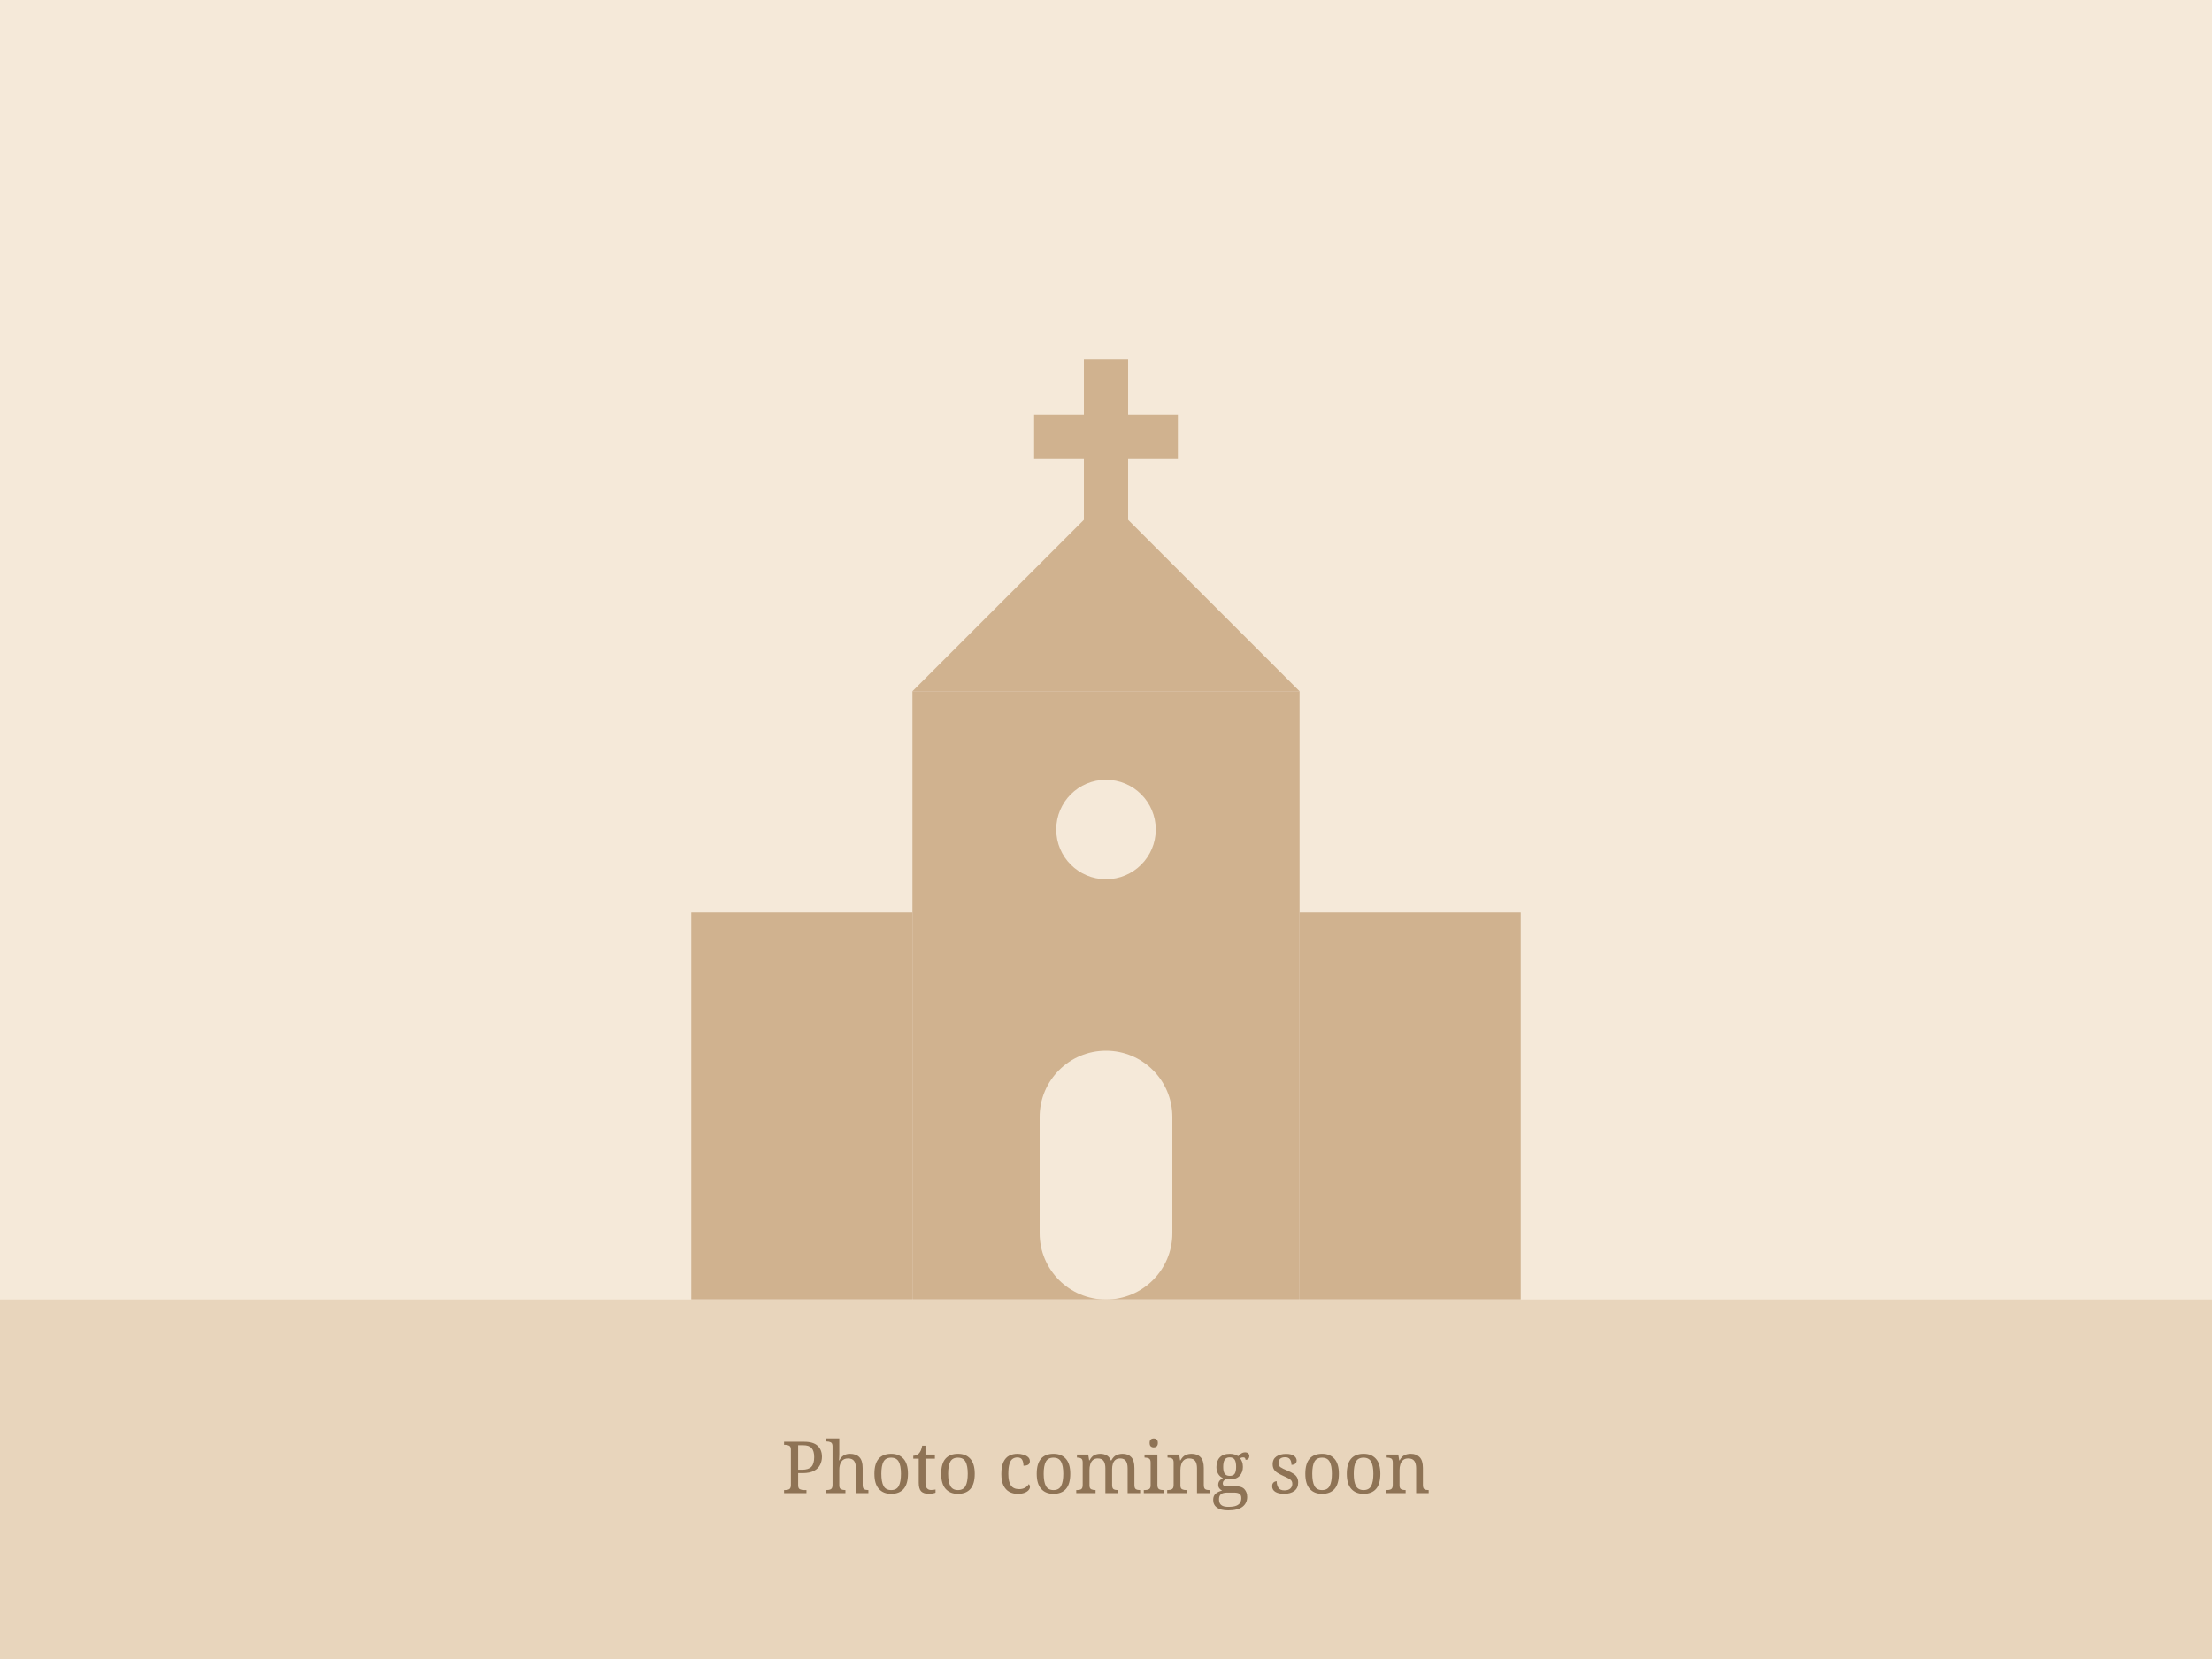
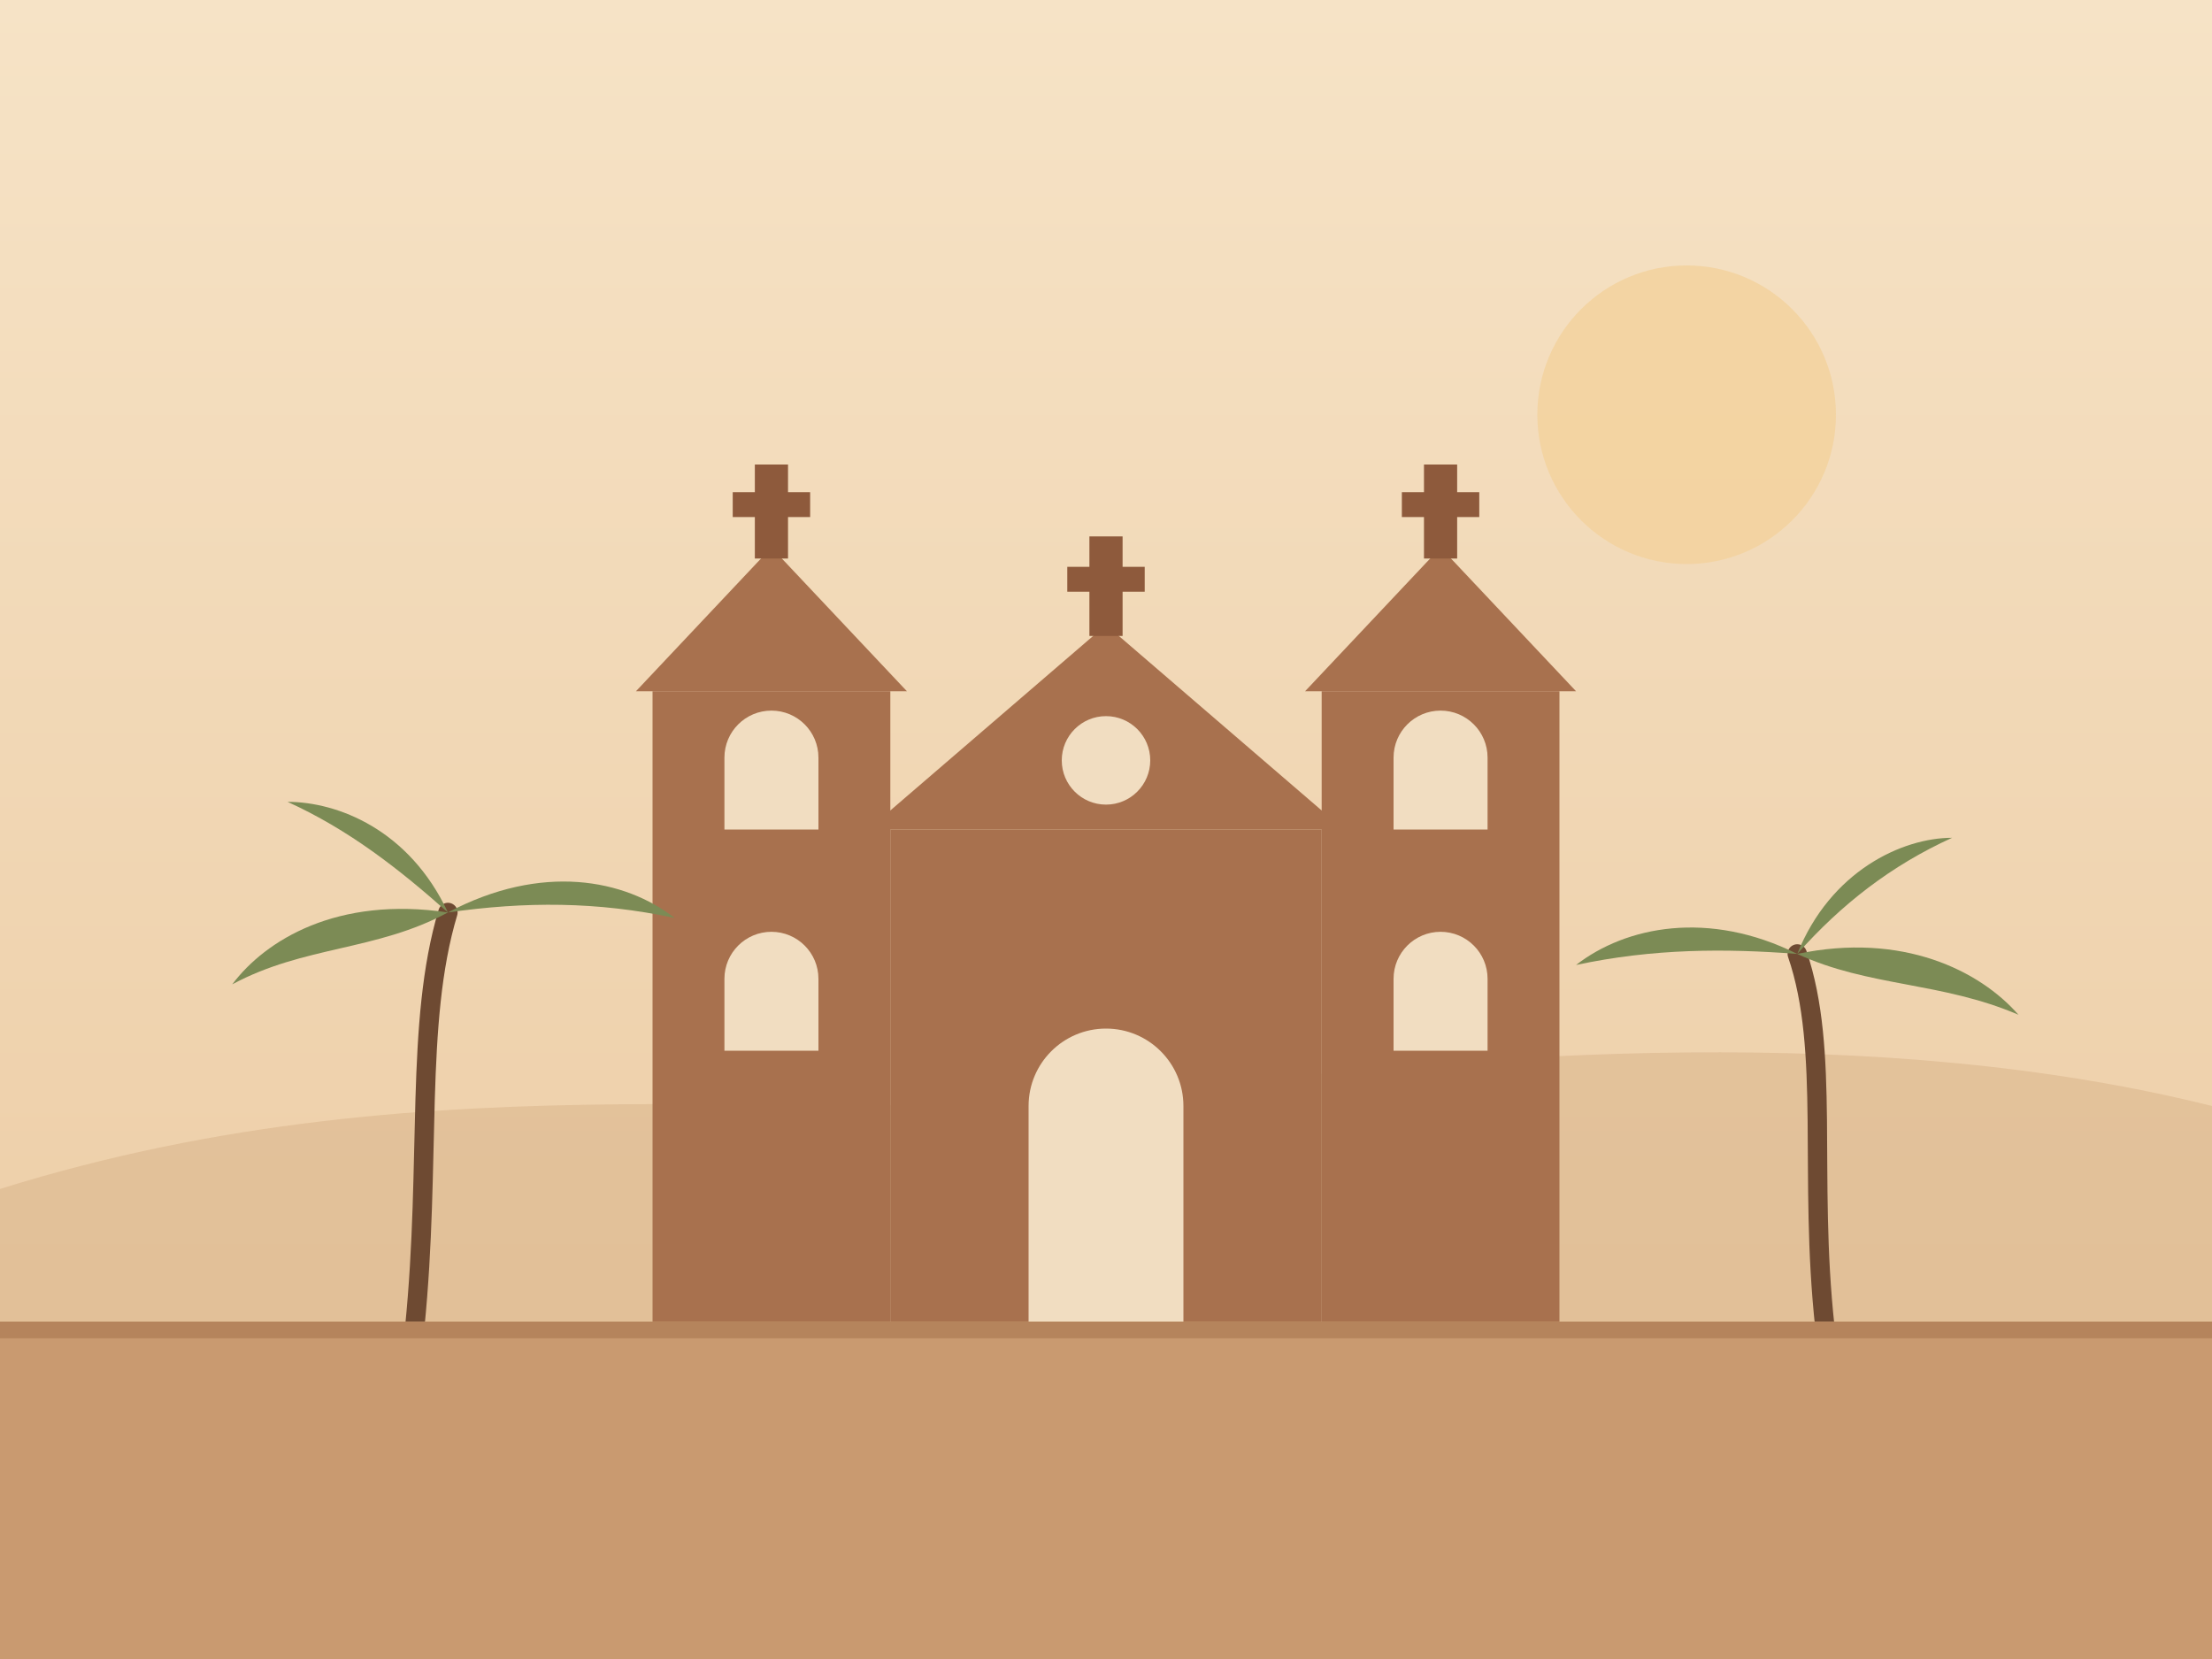
- <svg xmlns="http://www.w3.org/2000/svg" viewBox="0 0 800 600" width="800" height="600">
-   <rect width="800" height="600" fill="#F5E9D9" />
-   <g fill="#C9A882" opacity=".85">
-     <rect x="330" y="250" width="140" height="220" />
-     <polygon points="400,180 330,250 470,250" />
-     <rect x="392" y="130" width="16" height="60" />
-     <rect x="374" y="150" width="52" height="16" />
-     <rect x="250" y="330" width="80" height="140" />
-     <rect x="470" y="330" width="80" height="140" />
+ <svg xmlns="http://www.w3.org/2000/svg" viewBox="0 0 800 600" width="800" height="600" role="img" aria-label="Church illustration">
+   <defs>
+     <linearGradient id="sky" x1="0" y1="0" x2="0" y2="1">
+       <stop offset="0" stop-color="#F6E3C6" />
+       <stop offset="1" stop-color="#EBC9A0" />
+     </linearGradient>
+   </defs>
+   <rect width="800" height="600" fill="url(#sky)" />
+   <circle cx="610" cy="150" r="54" fill="#F3D3A0" opacity=".9" />
+   <path d="M0 430 C 160 380 300 410 420 395 S 680 370 800 400 V600 H0Z" fill="#D9B48A" opacity=".55" />
+   <g fill="#A8714E">
+     <rect x="236" y="250" width="86" height="230" />
+     <rect x="478" y="250" width="86" height="230" />
+     <polygon points="230,250 279,198 328,250" />
+     <polygon points="472,250 521,198 570,250" />
+     <rect x="322" y="300" width="156" height="180" />
+     <polygon points="314,300 400,226 486,300" />
  </g>
-   <g fill="#F5E9D9">
-     <rect x="376" y="380" width="48" height="90" rx="24" />
-     <circle cx="400" cy="300" r="18" />
+   <g fill="#8E5A3C">
+     <rect x="273" y="168" width="12" height="34" />
+     <rect x="265" y="178" width="28" height="9" />
+     <rect x="515" y="168" width="12" height="34" />
+     <rect x="507" y="178" width="28" height="9" />
+     <rect x="394" y="194" width="12" height="36" />
+     <rect x="386" y="205" width="28" height="9" />
  </g>
-   <rect y="470" width="800" height="130" fill="#E8D5BC" />
-   <text x="400" y="540" text-anchor="middle" font-family="Georgia, serif" font-size="26" fill="#8E7355">Photo coming soon</text>
+   <g fill="#F1DDC1">
+     <path d="M372 480 V400 a28 28 0 0 1 56 0 V480Z" />
+     <circle cx="400" cy="275" r="16" />
+     <path d="M262 300 v-26 a17 17 0 0 1 34 0 v26Z" />
+     <path d="M504 300 v-26 a17 17 0 0 1 34 0 v26Z" />
+     <path d="M262 380 v-26 a17 17 0 0 1 34 0 v26Z" />
+     <path d="M504 380 v-26 a17 17 0 0 1 34 0 v26Z" />
+   </g>
+   <g fill="none" stroke="#6E4A32" stroke-width="7" stroke-linecap="round">
+     <path d="M150 480 C 156 420 150 370 162 330" />
+     <path d="M660 480 C 654 425 662 380 650 345" />
+   </g>
+   <g fill="#7C8B55">
+     <path d="M162 330 c-40 -6 -66 10 -78 26 c26 -14 52 -12 78 -26Z" />
+     <path d="M162 330 c34 -18 64 -12 82 2 c-28 -6 -54 -6 -82 -2Z" />
+     <path d="M162 330 c-14 -30 -40 -40 -58 -40 c22 10 40 24 58 40Z" />
+     <path d="M650 345 c38 -8 66 6 80 22 c-28 -12 -54 -10 -80 -22Z" />
+     <path d="M650 345 c-32 -16 -62 -10 -80 4 c28 -6 54 -6 80 -4Z" />
+     <path d="M650 345 c12 -30 38 -42 56 -42 c-22 10 -40 24 -56 42Z" />
+   </g>
+   <rect y="478" width="800" height="122" fill="#C99A70" />
+   <rect y="478" width="800" height="6" fill="#B5845C" />
</svg>
